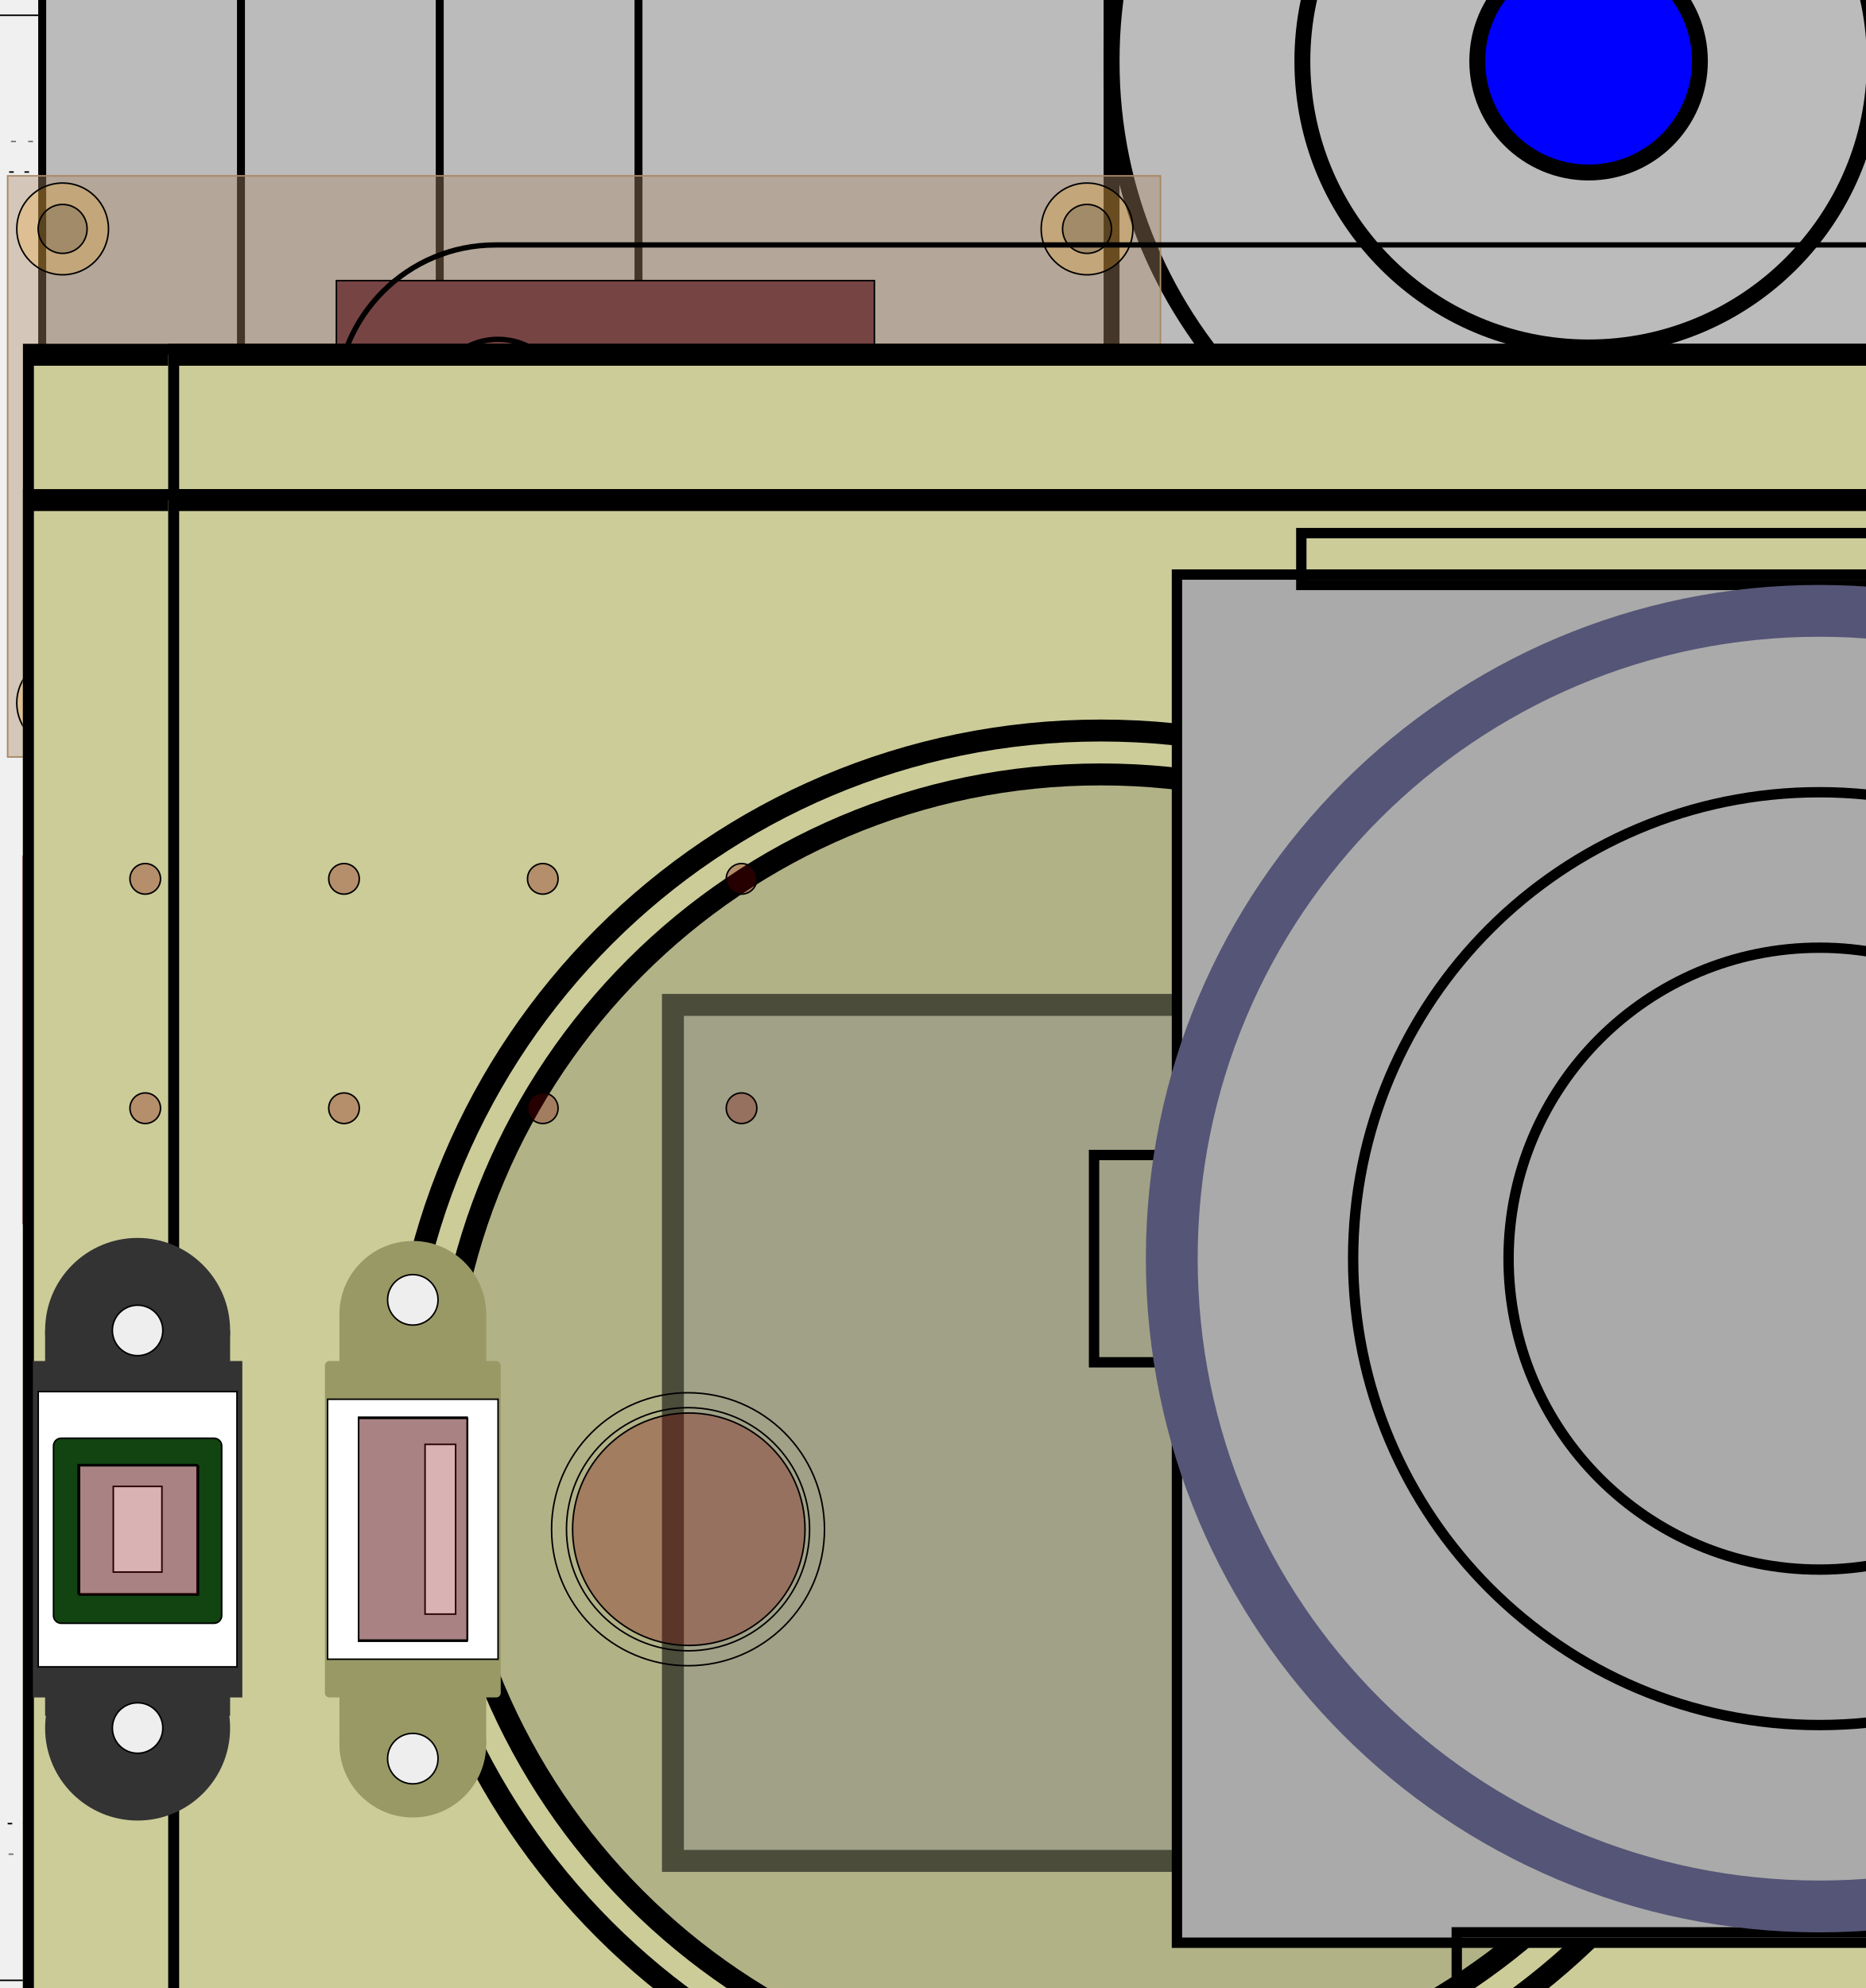
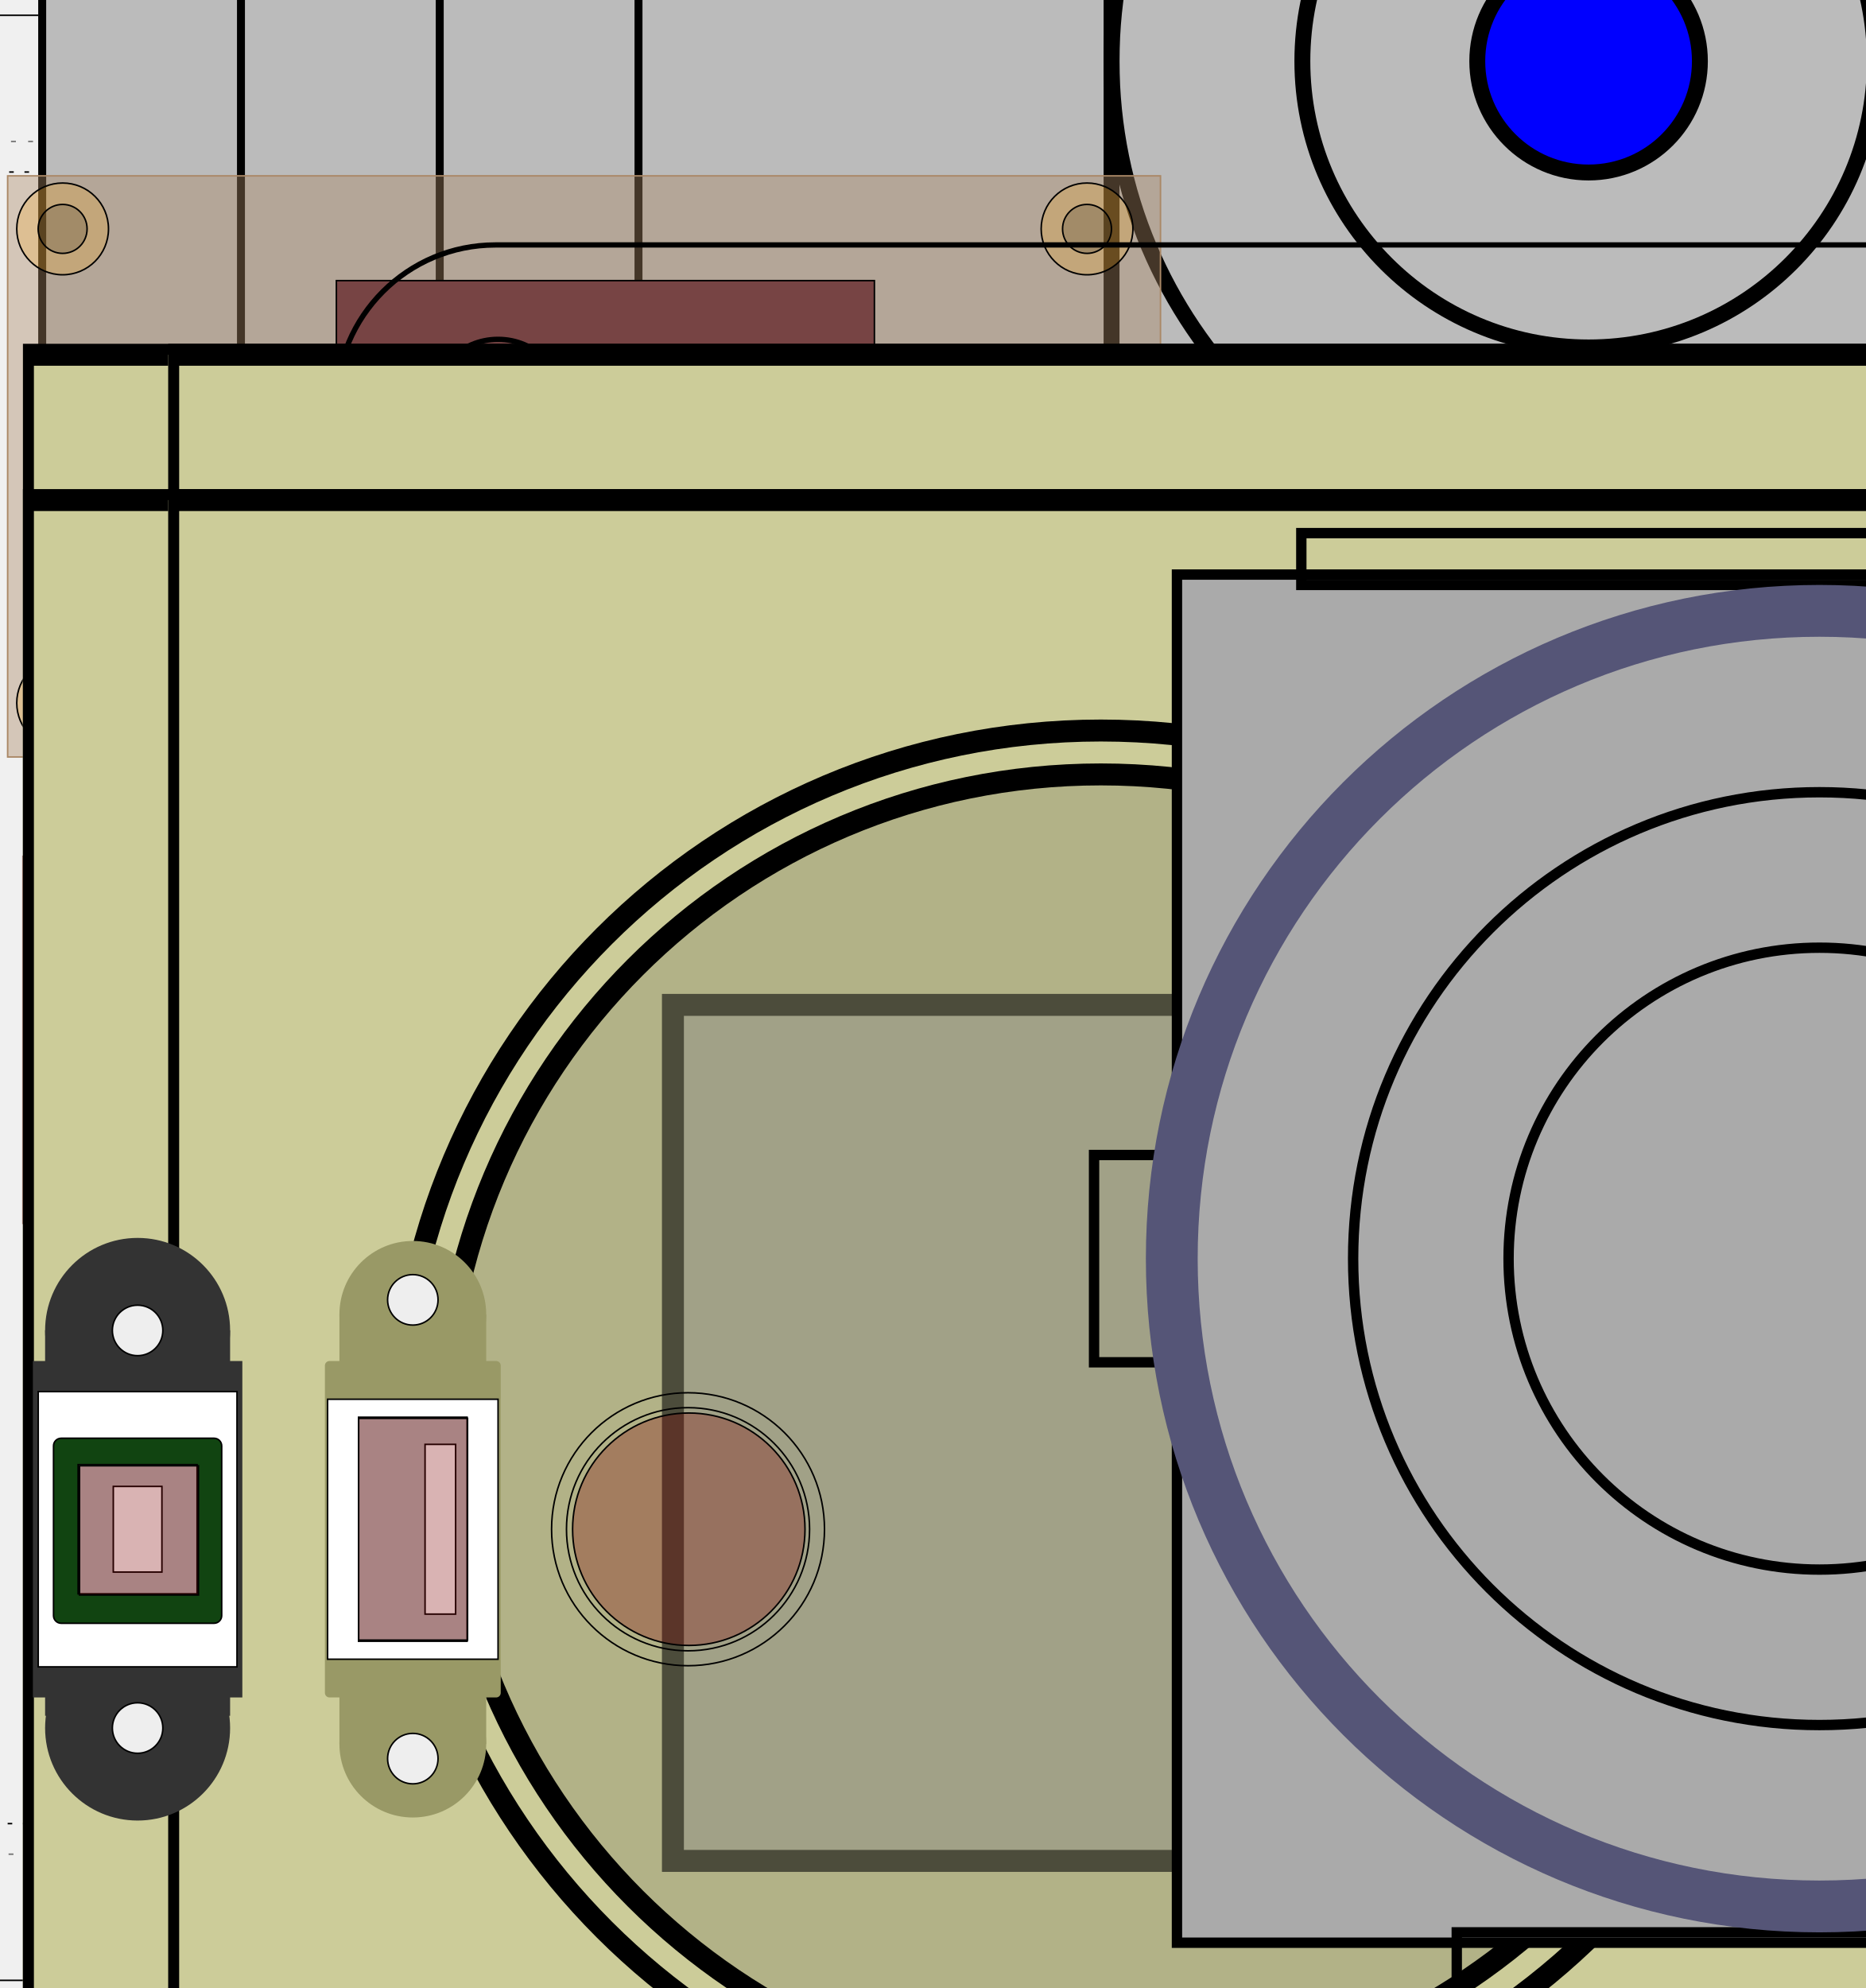
<svg xmlns="http://www.w3.org/2000/svg" viewBox="-71 -1 122 130" overflow="visible">
  <style>
        rect, circle {
            fill: none;
            stroke: black;
            stroke-width: 0.1;
        }
        g.hide rect {
            visibility: hidden;
        }
        g.hide rect.keep {
            visibility: visible;
        }
    </style>
  <g class="xhide">
    <defs overflow="visible">
      <symbol id="Thoniconn-vertical" width="9" height="12.5" viewBox="-4.5 -6 9 12.5">
        <rect x="-4.5" y="-6" width="9" height="10.5" style="fill: #BBB" />
        <rect x="-4" y="-3" width="8" height="6" />
        <rect x="-0.4" y="4.5" width="0.8" height="2" />
        <circle r="3" />
        <circle r="1.8" />
        <circle r="0.7" style="fill:blue" />
      </symbol>
      <symbol id="Thoniconn-vertical-ud" width="9" height="12.5" viewBox="-4.5 -6 9 12.5">
        <rect x="-4.5" y="-4.5" width="9" height="10.5" style="fill: #BBB" />
        <rect x="-4" y="-3" width="8" height="6" />
        <rect x="-0.4" y="-6.4" width="0.8" height="2" />
        <circle r="3" />
        <circle r="1.8" />
        <circle r="0.7" style="fill:blue" />
      </symbol>
      <symbol id="Thoniconn-horizontal" height="9" width="12" viewBox="-6 -4.5 12 9">
        <rect y="-4.5" x="-6" height="9" width="10.5" style="fill: #BBB" />
        <rect y="-4" x="-3" height="8" width="6" />
        <rect y="-0.4" x="4.5" height="0.8" width="1.5" />
        <circle r="3" />
        <circle r="1.8" />
      </symbol>
      <symbol id="RGBled" height="7.8" width="7.8" viewBox="-3.9 -3.9 7.8 7.8">
        <circle r="2.9" style="fill:#999" />
        <circle r="2.5" style="fill:#CE6" />
      </symbol>
      <symbol id="SongHuei" height="13.5" width="10.6" viewBox="-5.3 -5.5 10.6 13.5">
        <rect x="-4.85" y="-5.5" height="12.5" width="9.7" style="fill: #BBB" />
        <rect x="-3" y="7" height="1" width="6" style="fill: #AAA" />
        <rect x="-5.3" y="-1.1" height="2.2" width="0.55" />
        <rect x="4.75" y="-1.1" height="2.2" width="0.55" />
        <circle r="3.2" />
        <circle r="3.0" />
        <circle r="0.7" style="fill:yellow" />
      </symbol>
      <symbol id="oled091" height="21.844" width="33.02" viewBox="0 0 21.844 33.02">
        <rect x="0" y="0" height="21.844" width="33.02" />
        <circle cx="2.54" cy="2.54" r="1.27" />
        <circle cx="30.48" cy="2.54" r="1.27" />
        <circle cx="2.54" cy="19.304" r="1.27" />
        <circle cx="30.48" cy="19.304" r="1.27" />
        <rect x="2.54" y="5.207" width="29.972" height="11.43" style="fill:#444" />
      </symbol>
      <symbol id="oled13" height="35.18" width="35.19" viewBox="0 0 35.19 35.18">
        <rect x="0" y="0" height="35.18" width="35.19" rx="3" />
        <circle cx="3.05" cy="3.05" r="1.27" />
        <circle cx="32.14" cy="3.05" r="1.27" />
        <circle cx="3.05" cy="32.512" r="1.27" />
        <circle cx="32.14" cy="32.512" r="1.27" />
        <rect class="screen" x="0" y="6.32" width="35.19" height="19" style="fill:#444" />
      </symbol>
      <symbol id="CKtact" height="12" width="12" viewBox="-6 -6 12 12">
        <circle r="6" style="fill:#CC9" />
        <circle r="4.5" />
      </symbol>
      <symbol id="SMDtact" height="6" width="6" viewBox="-3 -3 6 6">
        <rect x="-3" y="-3" width="6" height="6" style="fill:#CC9" />
        <circle r="2.5" style="fill:#997" />
      </symbol>
      <symbol id="thonk-lopro" height="8.5" width="8.5" viewBox="-4.25 -4.25 8.5 8.5">
        <rect x="-4.25" y="-4.25" width="8.5" height="8.5" style="fill:#CC9" />
        <rect x="-1.95" y="-1.95" width="3.9" height="3.9" style="fill:#AA9" />
        <circle r="3" style="fill:#997" fill-opacity="0.5" />
        <circle r="3.2" style="fill:none" />
      </symbol>
      <symbol id="Deltron" height="17.9" width="17.9" viewBox="-8.93 -8.93 17.9 17.9">
        <circle r="7.95" />
        <circle r="8.925" />
      </symbol>
      <symbol id="SparkfunRGBencoder" width="18" height="18.5" viewBox="-9 -9 18 18.5">
        <rect x="-6.2" y="-6.6" width="12.4" height="13.2" style="fill:#AAA" />
        <rect x="-7" y="-1" width="0.8" height="2" />
        <rect x="6.2" y="-1" width="0.8" height="2" />
        <rect x="-5" y="-7" width="10" height="0.5" />
        <rect x="-3.5" y="6.5" width="7" height="1" />
        <circle r="6.25" style="stroke:#557; stroke-width:0.5" />
        <circle r="4.5" />
        <circle r="3" />
      </symbol>
      <symbol id="Teensy4.1vertical" width="18.3" height="61.7" viewBox="0 0 18.3 61.7">
        <rect x="0" y="0.7" width="18.3" height="61" style="fill:#0602" />
        <rect x="5.12" y="0" width="8.06" height="5.7" />
      </symbol>
      <symbol id="Teensy4.1horizontal" width="61.7" height="18.3" viewBox="0 0 61.7 18.3">
        <rect x="0" y="0" width="61" height="18.3" style="fill:#0602" />
        <rect x="56" y="5.12" width="5.7 " height="8.06" />
      </symbol>
      <symbol id="standoff" width="6" height="6" viewBox="-3 -3 6 6">
        <circle r="3" style="fill: #550; fill-opacity:0.5" />
        <circle r="1.6" style="fill: #222" />
      </symbol>
    </defs>
    <rect class="keep" x="-71.4" y="0" width="121.6" height="128.5" />
    <circle r="1.6" cx="-58.78" cy="3" />
    <circle r="1.6" cx="-58.78" cy="125.5" />
    <circle r="1.6" cx="43.36" cy="3" />
    <circle r="1.6" cx="43.36" cy="125.5" />
    <rect class="keep" x="-71.4" y="8.25" width="121.6" height="112" stroke-dasharray="0.32 0.8" stroke="#966" stroke-opacity="0.5" />
    <rect class="keep" x="-71.4" y="10.25" width="121.6" height="108" stroke-dasharray="0.3 0.7" stroke="#666" />
    <g id="pcb-area" transform="translate(0, 10.25)">
      <g transform="translate(8, -76)">
        <rect x="0" y="76" width="40" height="31.8" style="stroke: #668; fill: #93B; fill-opacity: 0.3" />
        <rect x="0" y="76" width="40" height="31.8" style="stroke: #966" />
        <use href="#RGBled" x="5.6" y="75.5" />
        <use href="#RGBled" x="26.6" y="75.5" />
        <use href="#Thoniconn-vertical" x="0" y="83.5" />
        <use href="#Thoniconn-vertical" x="10" y="83.5" />
        <use href="#Thoniconn-vertical" x="31" y="83.5" />
        <use href="#Thoniconn-vertical" x="21" y="83.5" />
        <use href="#Thoniconn-vertical-ud" x="5" y="95.3" />
        <use href="#Thoniconn-vertical-ud" x="26" y="95.3" />
      </g>
      <g transform="translate(8, -51)">
        <rect x="0" y="84.5" width="40" height="18.7" style="stroke: #966; fill: #263; fill-opacity:0.3" />
        <use href="#Thoniconn-vertical" x="0" y="88" />
        <use href="#Thoniconn-vertical" x="10" y="88" />
        <use href="#Thoniconn-vertical" x="21" y="88" />
        <use href="#Thoniconn-vertical" x="31" y="88" />
        <rect x="12.38" y="100.2" width="15.24" height="2.54" style="fill:#555" />
        <rect x="5.15" y="100.2" width="29.7" height="2.54" style="stroke: #696" />
        <rect x="12.38" y="85" width="15.24" height="2.54" style="fill:#555" />
        <rect x="5.15" y="85" width="29.7" height="2.54" style="stroke: #696" />
      </g>
      <g transform="translate(8,-18.9)">
        <rect x="-23.5" y="72" width="59.5" height="55.4" style="fill: maroon; fill-opacity: 0.4; stroke: #966" />
        <rect x="-23.5" y="72" width="32" height="55.118" style="fill: lime; fill-opacity: 0.2; stroke: #966" />
        <use href="#Thoniconn-vertical" x="5" y="72" />
        <use href="#Thoniconn-vertical" x="26" y="72" />
        <use href="#Thoniconn-vertical" x="5" y="85.5" />
        <use href="#Thoniconn-vertical" x="26" y="85.5" />
        <use href="#Thoniconn-vertical" x="5" y="99" />
        <use href="#Thoniconn-vertical" x="26" y="99" />
        <use href="#Thoniconn-vertical" x="5" y="112.5" />
        <use href="#Thoniconn-vertical" x="26" y="112.5" />
        <rect x="9" y="76" width="23.4" height="46.5" style="fill: orange; fill-opacity: 0.6; stroke: #966" />
        <rect x="9.3" y="93.65" width="3.6" height="11.2" style="fill: orange" />
        <rect x="13" y="78" width="13.7" height="3.5" style="fill: orange" />
        <rect x="13" y="118.844" width="13.7" height="3.5" style="fill: orange" />
        <rect x="16.5" y="81.8" width="16.3" height="3.6" style="fill:#787" />
        <rect x="16.5" y="115.074" width="16.3" height="3.6" style="fill:#787" />
        <g transform="translate(3.7, 0)">
          <rect x="9.5" y="81.5" width="23.5" height="34.68" style="fill: green; fill-opacity: 0.2; stroke: #686" />
          <rect x="29.37" y="88.77" height="20.44" width="2.66" style="fill:#787; " />
        </g>
        <g transform="translate(-1.5,0.5)">
          <use href="#SongHuei" x="-14" y="112.5" />
          <use href="#SongHuei" x="-14" y="99" />
          <use href="#SongHuei" x="-14" y="85.5" />
          <use href="#SongHuei" x="-14" y="72" />
        </g>
        <g transform="translate(5.5, 6)" style="fill:none; stroke:red; stroke-width:0.5; stroke-opacity: 0.2">
          <line x1="-15" y1="72" x2="32" y2="72" />
          <line x1="-15" y1="85.5" x2="32" y2="85.5" />
          <line x1="-15" y1="99" x2="32" y2="99" />
          <line x1="-15" y1="112.5" x2="32" y2="112.5" />
          <g style="stroke: green">
            <line x1="-15.5" y1="73" x2="-15.5" y2="33" />
          </g>
        </g>
        <g transform="translate(-23.5, 72)" style="fill-opacity: 0.2">
          <circle cx="3.556" cy="4.826" r="3" style="fill: orange" />
          <circle cx="3.556" cy="4.826" r="1.6" style="fill: #222" />
          <circle cx="3.556" cy="49.826" r="3" style="fill: orange" />
          <circle cx="3.556" cy="49.826" r="1.6" style="fill: #222" />
          <circle cx="23.556" cy="27.326" r="3" style="fill: orange" />
          <circle cx="23.556" cy="27.326" r="1.6" style="fill: #222" />
        </g>
      </g>
      <rect x="27.4" y="0" width="1.2" height="108" style="fill:#777;fill-opacity:0.2;stroke:none" />
    </g>
    <g transform="rotate(-90 20 90) translate(23 -71.5)">
      <use href="#Thoniconn-vertical" x="8" y="73" />
      <use href="#Thoniconn-vertical" x="23" y="73" />
      <use href="#Thoniconn-vertical" x="8" y="86" />
      <use href="#Thoniconn-vertical" x="23" y="86" />
      <use href="#Thoniconn-vertical" x="8" y="99" />
      <use href="#Thoniconn-vertical" x="23" y="99" />
      <use href="#Thoniconn-vertical" x="8" y="112" />
      <use href="#Thoniconn-vertical" x="23" y="112" />
      <rect x="8" y="72" width="24" height="52.4" style="stroke: #966" />
      <rect x="9" y="76" width="23.4" height="46.5" style="fill: orange; fill-opacity: 0.6; stroke: #966" />
      <rect x="9.3" y="93.65" width="3.6" height="11.2" style="fill: orange" />
      <rect x="13" y="78" width="13.7" height="3.5" style="fill: orange" />
      <rect x="13" y="118.844" width="13.7" height="3.5" style="fill: orange" />
      <rect x="16.5" y="81.8" width="16.3" height="3.6" style="fill:#787" />
      <rect x="16.5" y="115.074" width="16.3" height="3.6" style="fill:#787" />
      <g transform="translate(3.7, 0)">
        <rect x="9.5" y="81.5" width="23.5" height="34.68" style="fill: green; fill-opacity: 0.2; stroke: #686" />
        <rect x="29.37" y="88.77" height="20.44" width="2.66" style="fill:#787; " />
      </g>
    </g>
    <rect x="-70.5" y="10.5" width="75.4" height="38" style="stroke: #A86; fill: #A86; fill-opacity: 0.4" />
    <g transform="translate(-70.5, 10.5)" style="fill-opacity: 0.2">
      <circle cx="3.596" cy="3.468" r="3" style="fill: orange" />
      <circle cx="3.596" cy="3.468" r="1.6" style="fill: #222" />
      <circle cx="3.596" cy="34.468" r="3" style="fill: orange" />
      <circle cx="3.596" cy="34.468" r="1.6" style="fill: #222" />
      <circle cx="70.596" cy="3.468" r="3" style="fill: orange" />
      <circle cx="70.596" cy="3.468" r="1.6" style="fill: #222" />
      <circle cx="70.596" cy="34.468" r="3" style="fill: orange" />
      <circle cx="70.596" cy="34.468" r="1.6" style="fill: #222" />
    </g>
    <rect class="screen" x="-49" y="17.35" width="35.19" height="19" style="fill:#744" />
    <use href="#Teensy4.1horizontal" x="-59.121" y="21.295" />
    <g transform="translate(2, 0)">
      <use href="#oled13" x="-51" y="11" />
      <use href="#thonk-lopro" x="-71.5" y="18.2" />
      <use href="#thonk-lopro" x="-62" y="18.2" />
      <use href="#thonk-lopro" x="-71.5" y="27.7" />
      <use href="#thonk-lopro" x="-62" y="27.7" />
      <use href="#SparkfunRGBencoder" x="-15" y="18" />
    </g>
    <g transform="translate(-26 99)">
      <circle r="7.95" />
      <circle r="8.925" />
    </g>
    <g transform="translate(-62 99)">
      <circle cy="-13" r="6.05" style="stroke:none; fill: #333" />
      <circle cy="13" r="6.05" style="stroke:none; fill: #333" />
      <rect y="-13" x="-6.05" height="25.2" width="12.1" style="stroke:none; fill: #333" />
      <rect y="-11" x="-6.85" height="22" width="13.7" style="stroke:none; fill: #333" />
      <circle cy="-13" r="1.65" style="fill: #EEE" />
      <circle cy="13" r="1.65" style="fill: #EEE" />
      <rect y="-9" x="-6.5" height="18" width="13" style="fill:white" />
      <rect y="-5.95" x="-5.50" height="12.1" width="11.0" rx="0.5" style="fill:#141" />
      <rect y="-4.225" x="-3.89" height="8.45" width="7.78" style="fill:#BBB" />
      <rect y="-2.8" x="-1.59" height="5.6" width="3.18" style="fill:white" />
    </g>
    <g transform="translate(-44 99)">
      <circle cy="-14.05" r="4.8" style="stroke:none; fill: #996" />
      <circle cy="14.05" r="4.8" style="stroke:none; fill: #996" />
      <rect y="-14.05" x="-4.8" height="28.1" width="9.6" style="stroke:none; fill: #996" />
      <rect y="-11" x="-5.75" height="22" width="11.5" rx="0.3" style="stroke:none; fill: #996" />
      <circle cy="-15" r="1.65" style="fill: #EEE" />
      <circle cy="15" r="1.65" style="fill: #EEE" />
      <rect y="-8.5" x="-5.575" height="17" width="11.15" style="fill:white" />
      <rect y="-7.325" x="-3.55" height="14.65" width="7.1" style="fill:#BBB" />
      <rect y="-5.55" x="0.8" height="11.10" width="2" style="fill:white" />
    </g>
  </g>
-   <circle style="fill: maroon; fill-opacity: 0.3" cx="-61.5" cy="56.47" r="1" />
-   <circle style="fill: maroon; fill-opacity: 0.3" cx="-48.5" cy="56.47" r="1" />
-   <circle style="fill: maroon; fill-opacity: 0.3" cx="-35.5" cy="56.47" r="1" />
-   <circle style="fill: maroon; fill-opacity: 0.3" cx="-22.5" cy="56.47" r="1" />
-   <circle style="fill: maroon; fill-opacity: 0.3" cx="-61.5" cy="71.47" r="1" />
-   <circle style="fill: maroon; fill-opacity: 0.3" cx="-48.5" cy="71.47" r="1" />
-   <circle style="fill: maroon; fill-opacity: 0.3" cx="-35.5" cy="71.47" r="1" />
-   <circle style="fill: maroon; fill-opacity: 0.3" cx="-22.5" cy="71.47" r="1" />
  <rect style="fill: maroon; fill-opacity: 0.3" x="-65.8" y="94.85" width="7.78" height="8.45" />
  <rect style="fill: maroon; fill-opacity: 0.3" x="-47.54" y="91.75" width="7.12" height="14.5" />
  <circle style="fill: maroon; fill-opacity: 0.3" cx="-25.95" cy="99" r="7.6" />
</svg>
